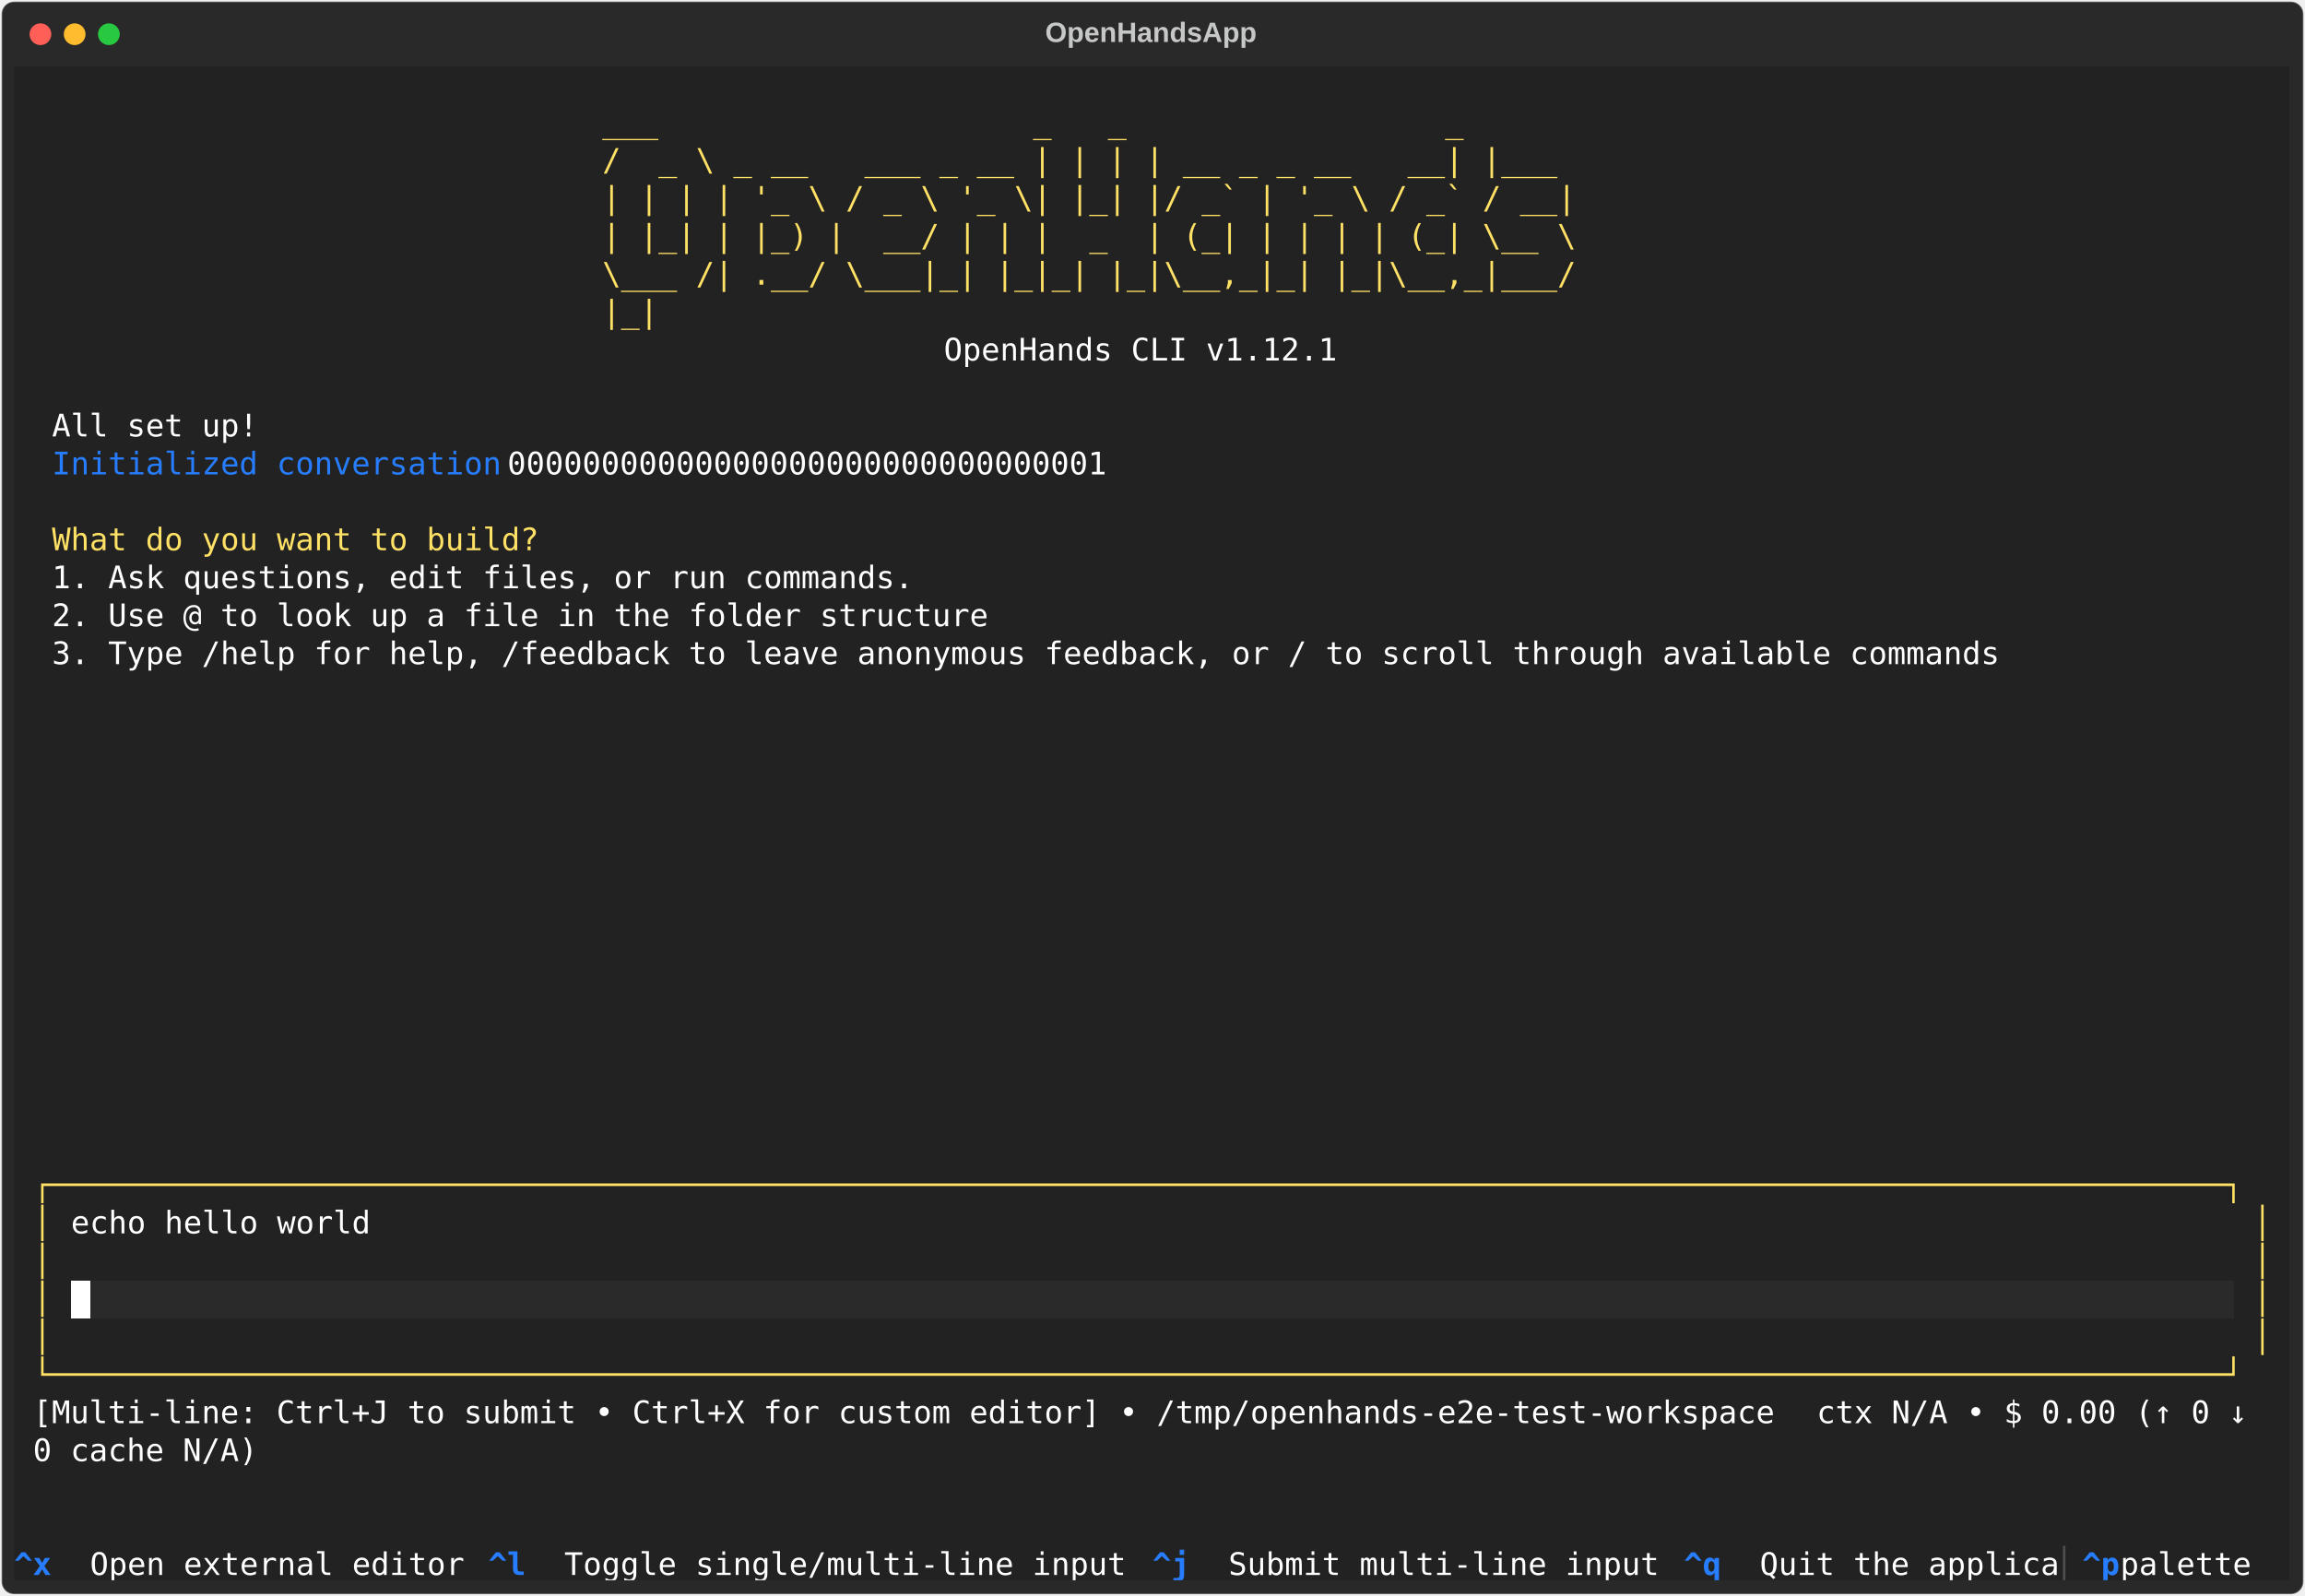
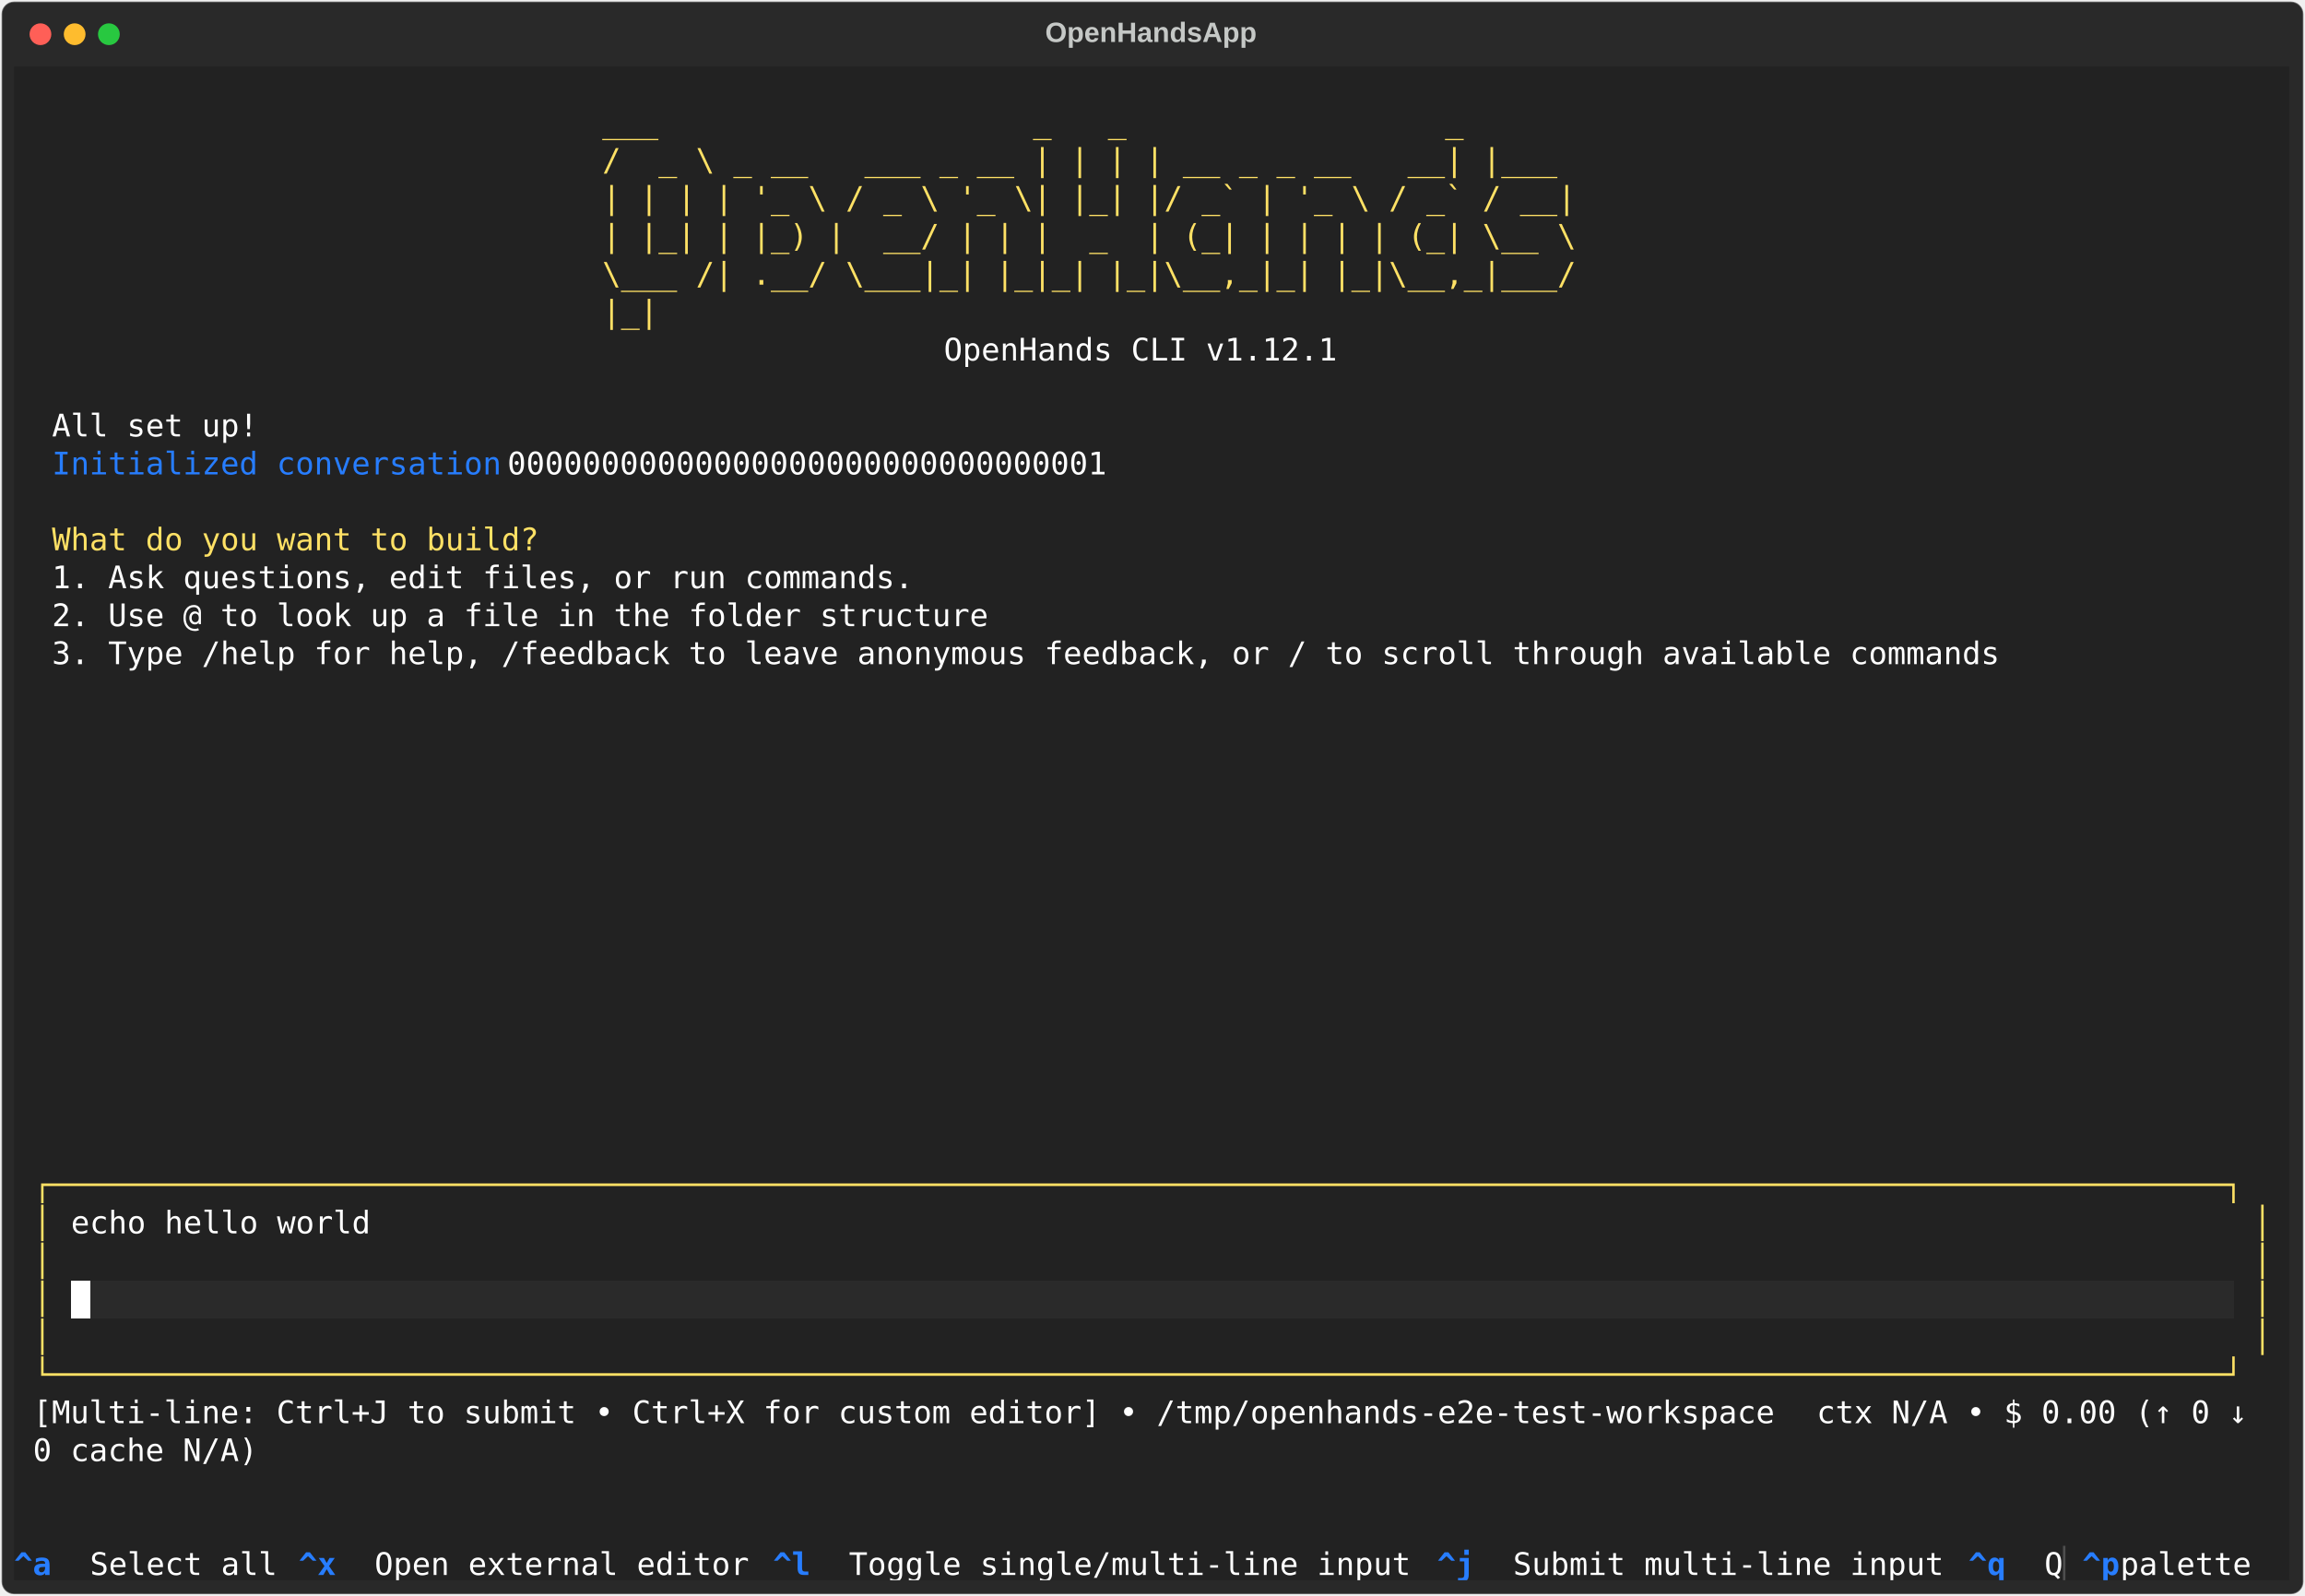
<svg xmlns="http://www.w3.org/2000/svg" class="rich-terminal" viewBox="0 0 1482 1026.0">
  <style>

    @font-face {
        font-family: "Fira Code";
        src: local("FiraCode-Regular"),
                url("https://cdnjs.cloudflare.com/ajax/libs/firacode/6.2.0/woff2/FiraCode-Regular.woff2") format("woff2"),
                url("https://cdnjs.cloudflare.com/ajax/libs/firacode/6.2.0/woff/FiraCode-Regular.woff") format("woff");
        font-style: normal;
        font-weight: 400;
    }
    @font-face {
        font-family: "Fira Code";
        src: local("FiraCode-Bold"),
                url("https://cdnjs.cloudflare.com/ajax/libs/firacode/6.2.0/woff2/FiraCode-Bold.woff2") format("woff2"),
                url("https://cdnjs.cloudflare.com/ajax/libs/firacode/6.2.0/woff/FiraCode-Bold.woff") format("woff");
        font-style: bold;
        font-weight: 700;
    }

    .terminal-matrix {
        font-family: Fira Code, monospace;
        font-size: 20px;
        line-height: 24.4px;
        font-variant-east-asian: full-width;
    }

    .terminal-title {
        font-size: 18px;
        font-weight: bold;
        font-family: arial;
    }

    .terminal-r1 { fill: #c5c8c6 }
.terminal-r2 { fill: #ffe165 }
.terminal-r3 { fill: #ffffff }
.terminal-r4 { fill: #277dff }
.terminal-r5 { fill: #fee165 }
.terminal-r6 { fill: #222222 }
.terminal-r7 { fill: #277dff;font-weight: bold }
.terminal-r8 { fill: #4e4e4e }
    </style>
  <defs>
    <clipPath id="terminal-clip-terminal">
      <rect x="0" y="0" width="1463.0" height="975.0" />
    </clipPath>
    <clipPath id="terminal-line-0">
      <rect x="0" y="1.5" width="1464" height="24.65" />
    </clipPath>
    <clipPath id="terminal-line-1">
      <rect x="0" y="25.9" width="1464" height="24.65" />
    </clipPath>
    <clipPath id="terminal-line-2">
      <rect x="0" y="50.3" width="1464" height="24.65" />
    </clipPath>
    <clipPath id="terminal-line-3">
      <rect x="0" y="74.7" width="1464" height="24.65" />
    </clipPath>
    <clipPath id="terminal-line-4">
      <rect x="0" y="99.1" width="1464" height="24.65" />
    </clipPath>
    <clipPath id="terminal-line-5">
      <rect x="0" y="123.5" width="1464" height="24.65" />
    </clipPath>
    <clipPath id="terminal-line-6">
      <rect x="0" y="147.9" width="1464" height="24.65" />
    </clipPath>
    <clipPath id="terminal-line-7">
      <rect x="0" y="172.3" width="1464" height="24.65" />
    </clipPath>
    <clipPath id="terminal-line-8">
      <rect x="0" y="196.7" width="1464" height="24.65" />
    </clipPath>
    <clipPath id="terminal-line-9">
      <rect x="0" y="221.1" width="1464" height="24.65" />
    </clipPath>
    <clipPath id="terminal-line-10">
      <rect x="0" y="245.5" width="1464" height="24.65" />
    </clipPath>
    <clipPath id="terminal-line-11">
      <rect x="0" y="269.9" width="1464" height="24.65" />
    </clipPath>
    <clipPath id="terminal-line-12">
      <rect x="0" y="294.3" width="1464" height="24.65" />
    </clipPath>
    <clipPath id="terminal-line-13">
      <rect x="0" y="318.7" width="1464" height="24.65" />
    </clipPath>
    <clipPath id="terminal-line-14">
      <rect x="0" y="343.1" width="1464" height="24.65" />
    </clipPath>
    <clipPath id="terminal-line-15">
      <rect x="0" y="367.5" width="1464" height="24.65" />
    </clipPath>
    <clipPath id="terminal-line-16">
      <rect x="0" y="391.9" width="1464" height="24.65" />
    </clipPath>
    <clipPath id="terminal-line-17">
      <rect x="0" y="416.3" width="1464" height="24.65" />
    </clipPath>
    <clipPath id="terminal-line-18">
      <rect x="0" y="440.7" width="1464" height="24.65" />
    </clipPath>
    <clipPath id="terminal-line-19">
      <rect x="0" y="465.1" width="1464" height="24.65" />
    </clipPath>
    <clipPath id="terminal-line-20">
      <rect x="0" y="489.5" width="1464" height="24.65" />
    </clipPath>
    <clipPath id="terminal-line-21">
      <rect x="0" y="513.9" width="1464" height="24.65" />
    </clipPath>
    <clipPath id="terminal-line-22">
      <rect x="0" y="538.3" width="1464" height="24.65" />
    </clipPath>
    <clipPath id="terminal-line-23">
      <rect x="0" y="562.7" width="1464" height="24.65" />
    </clipPath>
    <clipPath id="terminal-line-24">
      <rect x="0" y="587.1" width="1464" height="24.65" />
    </clipPath>
    <clipPath id="terminal-line-25">
      <rect x="0" y="611.5" width="1464" height="24.65" />
    </clipPath>
    <clipPath id="terminal-line-26">
      <rect x="0" y="635.9" width="1464" height="24.65" />
    </clipPath>
    <clipPath id="terminal-line-27">
      <rect x="0" y="660.3" width="1464" height="24.65" />
    </clipPath>
    <clipPath id="terminal-line-28">
      <rect x="0" y="684.7" width="1464" height="24.65" />
    </clipPath>
    <clipPath id="terminal-line-29">
      <rect x="0" y="709.1" width="1464" height="24.65" />
    </clipPath>
    <clipPath id="terminal-line-30">
      <rect x="0" y="733.5" width="1464" height="24.65" />
    </clipPath>
    <clipPath id="terminal-line-31">
      <rect x="0" y="757.9" width="1464" height="24.65" />
    </clipPath>
    <clipPath id="terminal-line-32">
      <rect x="0" y="782.3" width="1464" height="24.65" />
    </clipPath>
    <clipPath id="terminal-line-33">
      <rect x="0" y="806.7" width="1464" height="24.65" />
    </clipPath>
    <clipPath id="terminal-line-34">
      <rect x="0" y="831.1" width="1464" height="24.65" />
    </clipPath>
    <clipPath id="terminal-line-35">
      <rect x="0" y="855.5" width="1464" height="24.65" />
    </clipPath>
    <clipPath id="terminal-line-36">
      <rect x="0" y="879.9" width="1464" height="24.65" />
    </clipPath>
    <clipPath id="terminal-line-37">
      <rect x="0" y="904.3" width="1464" height="24.65" />
    </clipPath>
    <clipPath id="terminal-line-38">
      <rect x="0" y="928.7" width="1464" height="24.65" />
    </clipPath>
  </defs>
  <rect fill="#292929" stroke="rgba(255,255,255,0.35)" stroke-width="1" x="1" y="1" width="1480" height="1024" rx="8" />
  <text class="terminal-title" fill="#c5c8c6" text-anchor="middle" x="740" y="27">OpenHandsApp</text>
  <g transform="translate(26,22)">
    <circle cx="0" cy="0" r="7" fill="#ff5f57" />
    <circle cx="22" cy="0" r="7" fill="#febc2e" />
    <circle cx="44" cy="0" r="7" fill="#28c840" />
  </g>
  <g transform="translate(9, 41)" clip-path="url(#terminal-clip-terminal)">
    <rect fill="#222222" x="0" y="1.5" width="1464" height="24.65" shape-rendering="crispEdges" />
    <rect fill="#222222" x="0" y="25.9" width="378.2" height="24.65" shape-rendering="crispEdges" />
    <rect fill="#222222" x="378.2" y="25.9" width="695.4" height="24.65" shape-rendering="crispEdges" />
    <rect fill="#222222" x="1073.6" y="25.9" width="390.4" height="24.65" shape-rendering="crispEdges" />
    <rect fill="#222222" x="0" y="50.3" width="378.2" height="24.65" shape-rendering="crispEdges" />
    <rect fill="#222222" x="378.2" y="50.3" width="695.4" height="24.65" shape-rendering="crispEdges" />
    <rect fill="#222222" x="1073.6" y="50.3" width="390.4" height="24.65" shape-rendering="crispEdges" />
    <rect fill="#222222" x="0" y="74.7" width="378.2" height="24.65" shape-rendering="crispEdges" />
    <rect fill="#222222" x="378.2" y="74.7" width="695.4" height="24.65" shape-rendering="crispEdges" />
    <rect fill="#222222" x="1073.6" y="74.7" width="390.4" height="24.65" shape-rendering="crispEdges" />
    <rect fill="#222222" x="0" y="99.1" width="378.2" height="24.65" shape-rendering="crispEdges" />
    <rect fill="#222222" x="378.2" y="99.1" width="695.4" height="24.65" shape-rendering="crispEdges" />
    <rect fill="#222222" x="1073.6" y="99.1" width="390.4" height="24.65" shape-rendering="crispEdges" />
    <rect fill="#222222" x="0" y="123.5" width="378.2" height="24.65" shape-rendering="crispEdges" />
    <rect fill="#222222" x="378.2" y="123.5" width="695.4" height="24.65" shape-rendering="crispEdges" />
    <rect fill="#222222" x="1073.6" y="123.5" width="390.4" height="24.65" shape-rendering="crispEdges" />
    <rect fill="#222222" x="0" y="147.9" width="378.2" height="24.65" shape-rendering="crispEdges" />
    <rect fill="#222222" x="378.2" y="147.9" width="695.4" height="24.65" shape-rendering="crispEdges" />
    <rect fill="#222222" x="1073.6" y="147.9" width="390.4" height="24.65" shape-rendering="crispEdges" />
    <rect fill="#222222" x="0" y="172.3" width="597.8" height="24.65" shape-rendering="crispEdges" />
    <rect fill="#222222" x="597.8" y="172.3" width="256.2" height="24.65" shape-rendering="crispEdges" />
    <rect fill="#222222" x="854" y="172.3" width="610" height="24.65" shape-rendering="crispEdges" />
    <rect fill="#222222" x="0" y="196.7" width="1464" height="24.65" shape-rendering="crispEdges" />
    <rect fill="#222222" x="0" y="221.1" width="24.4" height="24.65" shape-rendering="crispEdges" />
    <rect fill="#222222" x="24.4" y="221.1" width="134.2" height="24.65" shape-rendering="crispEdges" />
    <rect fill="#222222" x="158.6" y="221.1" width="1305.4" height="24.65" shape-rendering="crispEdges" />
    <rect fill="#222222" x="0" y="245.5" width="24.4" height="24.65" shape-rendering="crispEdges" />
    <rect fill="#222222" x="24.4" y="245.5" width="292.8" height="24.65" shape-rendering="crispEdges" />
    <rect fill="#222222" x="317.2" y="245.5" width="402.6" height="24.65" shape-rendering="crispEdges" />
    <rect fill="#222222" x="719.8" y="245.5" width="744.2" height="24.65" shape-rendering="crispEdges" />
    <rect fill="#222222" x="0" y="269.9" width="1464" height="24.65" shape-rendering="crispEdges" />
    <rect fill="#222222" x="0" y="294.3" width="24.4" height="24.65" shape-rendering="crispEdges" />
    <rect fill="#222222" x="24.4" y="294.3" width="317.2" height="24.65" shape-rendering="crispEdges" />
    <rect fill="#222222" x="341.6" y="294.3" width="1122.4" height="24.65" shape-rendering="crispEdges" />
    <rect fill="#222222" x="0" y="318.7" width="24.4" height="24.65" shape-rendering="crispEdges" />
    <rect fill="#222222" x="24.4" y="318.7" width="561.2" height="24.65" shape-rendering="crispEdges" />
    <rect fill="#222222" x="585.6" y="318.7" width="878.4" height="24.65" shape-rendering="crispEdges" />
    <rect fill="#222222" x="0" y="343.1" width="24.4" height="24.65" shape-rendering="crispEdges" />
    <rect fill="#222222" x="24.4" y="343.1" width="610" height="24.65" shape-rendering="crispEdges" />
    <rect fill="#222222" x="634.4" y="343.1" width="829.6" height="24.65" shape-rendering="crispEdges" />
    <rect fill="#222222" x="0" y="367.5" width="24.4" height="24.65" shape-rendering="crispEdges" />
    <rect fill="#222222" x="24.4" y="367.5" width="1268.8" height="24.65" shape-rendering="crispEdges" />
    <rect fill="#222222" x="1293.2" y="367.5" width="170.8" height="24.65" shape-rendering="crispEdges" />
    <rect fill="#222222" x="0" y="391.9" width="1464" height="24.65" shape-rendering="crispEdges" />
    <rect fill="#222222" x="0" y="416.3" width="1464" height="24.65" shape-rendering="crispEdges" />
    <rect fill="#222222" x="0" y="440.7" width="1464" height="24.65" shape-rendering="crispEdges" />
    <rect fill="#222222" x="0" y="465.1" width="1464" height="24.65" shape-rendering="crispEdges" />
    <rect fill="#222222" x="0" y="489.5" width="1464" height="24.65" shape-rendering="crispEdges" />
    <rect fill="#222222" x="0" y="513.9" width="1464" height="24.65" shape-rendering="crispEdges" />
    <rect fill="#222222" x="0" y="538.3" width="1464" height="24.65" shape-rendering="crispEdges" />
    <rect fill="#222222" x="0" y="562.7" width="1464" height="24.65" shape-rendering="crispEdges" />
    <rect fill="#222222" x="0" y="587.1" width="1464" height="24.65" shape-rendering="crispEdges" />
    <rect fill="#222222" x="0" y="611.5" width="1464" height="24.65" shape-rendering="crispEdges" />
    <rect fill="#222222" x="0" y="635.9" width="1464" height="24.65" shape-rendering="crispEdges" />
    <rect fill="#222222" x="0" y="660.3" width="1464" height="24.65" shape-rendering="crispEdges" />
    <rect fill="#222222" x="0" y="684.7" width="12.2" height="24.65" shape-rendering="crispEdges" />
    <rect fill="#222222" x="12.2" y="684.7" width="12.2" height="24.65" shape-rendering="crispEdges" />
    <rect fill="#222222" x="24.4" y="684.7" width="1439.6" height="24.65" shape-rendering="crispEdges" />
    <rect fill="#222222" x="0" y="709.1" width="12.2" height="24.65" shape-rendering="crispEdges" />
    <rect fill="#222222" x="12.2" y="709.1" width="1439.6" height="24.65" shape-rendering="crispEdges" />
    <rect fill="#222222" x="1451.8" y="709.1" width="12.2" height="24.65" shape-rendering="crispEdges" />
    <rect fill="#222222" x="0" y="733.5" width="12.2" height="24.65" shape-rendering="crispEdges" />
    <rect fill="#222222" x="12.2" y="733.5" width="12.2" height="24.65" shape-rendering="crispEdges" />
    <rect fill="#222222" x="24.4" y="733.5" width="12.2" height="24.65" shape-rendering="crispEdges" />
    <rect fill="#222222" x="36.6" y="733.5" width="1390.8" height="24.65" shape-rendering="crispEdges" />
    <rect fill="#222222" x="1427.4" y="733.5" width="12.2" height="24.65" shape-rendering="crispEdges" />
    <rect fill="#222222" x="1439.6" y="733.5" width="12.2" height="24.65" shape-rendering="crispEdges" />
    <rect fill="#222222" x="1451.8" y="733.5" width="12.2" height="24.65" shape-rendering="crispEdges" />
    <rect fill="#222222" x="0" y="757.9" width="12.2" height="24.65" shape-rendering="crispEdges" />
    <rect fill="#222222" x="12.2" y="757.9" width="12.2" height="24.65" shape-rendering="crispEdges" />
    <rect fill="#222222" x="24.4" y="757.9" width="12.2" height="24.65" shape-rendering="crispEdges" />
    <rect fill="#222222" x="36.6" y="757.9" width="1390.8" height="24.65" shape-rendering="crispEdges" />
    <rect fill="#222222" x="1427.4" y="757.9" width="12.2" height="24.65" shape-rendering="crispEdges" />
    <rect fill="#222222" x="1439.6" y="757.9" width="12.2" height="24.65" shape-rendering="crispEdges" />
    <rect fill="#222222" x="1451.8" y="757.9" width="12.2" height="24.65" shape-rendering="crispEdges" />
    <rect fill="#222222" x="0" y="782.3" width="12.2" height="24.65" shape-rendering="crispEdges" />
    <rect fill="#222222" x="12.2" y="782.3" width="12.2" height="24.65" shape-rendering="crispEdges" />
    <rect fill="#222222" x="24.4" y="782.3" width="12.2" height="24.65" shape-rendering="crispEdges" />
    <rect fill="#ffffff" x="36.6" y="782.3" width="12.2" height="24.65" shape-rendering="crispEdges" />
    <rect fill="#2a2a2a" x="48.8" y="782.3" width="1378.6" height="24.65" shape-rendering="crispEdges" />
    <rect fill="#222222" x="1427.4" y="782.3" width="12.2" height="24.65" shape-rendering="crispEdges" />
    <rect fill="#222222" x="1439.6" y="782.3" width="12.2" height="24.65" shape-rendering="crispEdges" />
    <rect fill="#222222" x="1451.8" y="782.3" width="12.2" height="24.65" shape-rendering="crispEdges" />
    <rect fill="#222222" x="0" y="806.7" width="12.2" height="24.65" shape-rendering="crispEdges" />
    <rect fill="#222222" x="12.2" y="806.7" width="12.2" height="24.65" shape-rendering="crispEdges" />
    <rect fill="#222222" x="24.4" y="806.7" width="12.2" height="24.65" shape-rendering="crispEdges" />
    <rect fill="#222222" x="36.6" y="806.7" width="1390.8" height="24.65" shape-rendering="crispEdges" />
    <rect fill="#222222" x="1427.4" y="806.7" width="12.2" height="24.65" shape-rendering="crispEdges" />
    <rect fill="#222222" x="1439.6" y="806.7" width="12.2" height="24.65" shape-rendering="crispEdges" />
    <rect fill="#222222" x="1451.8" y="806.7" width="12.2" height="24.65" shape-rendering="crispEdges" />
    <rect fill="#222222" x="0" y="831.1" width="12.2" height="24.65" shape-rendering="crispEdges" />
    <rect fill="#222222" x="12.2" y="831.1" width="1439.6" height="24.65" shape-rendering="crispEdges" />
    <rect fill="#222222" x="1451.8" y="831.1" width="12.2" height="24.65" shape-rendering="crispEdges" />
    <rect fill="#222222" x="0" y="855.5" width="12.2" height="24.65" shape-rendering="crispEdges" />
    <rect fill="#222222" x="12.2" y="855.5" width="1146.8" height="24.65" shape-rendering="crispEdges" />
    <rect fill="#222222" x="1159" y="855.5" width="280.6" height="24.65" shape-rendering="crispEdges" />
    <rect fill="#222222" x="1439.6" y="855.5" width="24.4" height="24.65" shape-rendering="crispEdges" />
    <rect fill="#222222" x="0" y="879.9" width="12.2" height="24.65" shape-rendering="crispEdges" />
    <rect fill="#222222" x="12.2" y="879.9" width="146.4" height="24.65" shape-rendering="crispEdges" />
    <rect fill="#222222" x="158.6" y="879.9" width="1305.4" height="24.65" shape-rendering="crispEdges" />
    <rect fill="#222222" x="0" y="904.3" width="1464" height="24.65" shape-rendering="crispEdges" />
    <rect fill="#222222" x="0" y="928.7" width="1464" height="24.65" shape-rendering="crispEdges" />
    <rect fill="#222222" x="0" y="953.1" width="48.8" height="24.65" shape-rendering="crispEdges" />
-     <rect fill="#222222" x="48.8" y="953.1" width="256.2" height="24.65" shape-rendering="crispEdges" />
-     <rect fill="#222222" x="305" y="953.1" width="48.8" height="24.65" shape-rendering="crispEdges" />
-     <rect fill="#222222" x="353.8" y="953.1" width="378.2" height="24.65" shape-rendering="crispEdges" />
-     <rect fill="#222222" x="732" y="953.1" width="48.8" height="24.65" shape-rendering="crispEdges" />
-     <rect fill="#222222" x="780.8" y="953.1" width="292.8" height="24.65" shape-rendering="crispEdges" />
-     <rect fill="#222222" x="1073.6" y="953.1" width="48.8" height="24.65" shape-rendering="crispEdges" />
-     <rect fill="#222222" x="1122.4" y="953.1" width="195.2" height="24.65" shape-rendering="crispEdges" />
+     <rect fill="#222222" x="48.8" y="953.1" width="134.2" height="24.65" shape-rendering="crispEdges" />
+     <rect fill="#222222" x="183" y="953.1" width="48.8" height="24.65" shape-rendering="crispEdges" />
+     <rect fill="#222222" x="231.8" y="953.1" width="256.2" height="24.65" shape-rendering="crispEdges" />
+     <rect fill="#222222" x="488" y="953.1" width="48.8" height="24.65" shape-rendering="crispEdges" />
+     <rect fill="#222222" x="536.8" y="953.1" width="378.2" height="24.65" shape-rendering="crispEdges" />
+     <rect fill="#222222" x="915" y="953.1" width="48.8" height="24.65" shape-rendering="crispEdges" />
+     <rect fill="#222222" x="963.8" y="953.1" width="292.8" height="24.65" shape-rendering="crispEdges" />
+     <rect fill="#222222" x="1256.6" y="953.1" width="48.8" height="24.65" shape-rendering="crispEdges" />
+     <rect fill="#222222" x="1305.4" y="953.1" width="12.2" height="24.65" shape-rendering="crispEdges" />
    <rect fill="#222222" x="1317.6" y="953.1" width="12.2" height="24.65" shape-rendering="crispEdges" />
    <rect fill="#222222" x="1329.8" y="953.1" width="24.4" height="24.65" shape-rendering="crispEdges" />
    <rect fill="#222222" x="1354.2" y="953.1" width="97.6" height="24.65" shape-rendering="crispEdges" />
    <rect fill="#222222" x="1451.8" y="953.1" width="12.2" height="24.65" shape-rendering="crispEdges" />
    <g class="terminal-matrix">
      <text class="terminal-r1" x="1464" y="20" textLength="12.2" clip-path="url(#terminal-line-0)">
</text>
      <text class="terminal-r2" x="378.2" y="44.4" textLength="695.4" clip-path="url(#terminal-line-1)">     ___                    _   _                 _      </text>
      <text class="terminal-r1" x="1464" y="44.4" textLength="12.2" clip-path="url(#terminal-line-1)">
</text>
      <text class="terminal-r2" x="378.2" y="68.8" textLength="695.4" clip-path="url(#terminal-line-2)">    /  _ \ _ __   ___ _ __ | | | | __ _ _ __   __| |___  </text>
      <text class="terminal-r1" x="1464" y="68.8" textLength="12.2" clip-path="url(#terminal-line-2)">
</text>
      <text class="terminal-r2" x="378.2" y="93.2" textLength="695.4" clip-path="url(#terminal-line-3)">    | | | | '_ \ / _ \ '_ \| |_| |/ _` | '_ \ / _` / __| </text>
      <text class="terminal-r1" x="1464" y="93.2" textLength="12.2" clip-path="url(#terminal-line-3)">
</text>
      <text class="terminal-r2" x="378.2" y="117.6" textLength="695.4" clip-path="url(#terminal-line-4)">    | |_| | |_) |  __/ | | |  _  | (_| | | | | (_| \__ \ </text>
      <text class="terminal-r1" x="1464" y="117.6" textLength="12.2" clip-path="url(#terminal-line-4)">
</text>
      <text class="terminal-r2" x="378.2" y="142" textLength="695.4" clip-path="url(#terminal-line-5)">    \___ /| .__/ \___|_| |_|_| |_|\__,_|_| |_|\__,_|___/ </text>
      <text class="terminal-r1" x="1464" y="142" textLength="12.2" clip-path="url(#terminal-line-5)">
</text>
      <text class="terminal-r2" x="378.2" y="166.4" textLength="695.4" clip-path="url(#terminal-line-6)">          |_|                                            </text>
      <text class="terminal-r1" x="1464" y="166.4" textLength="12.2" clip-path="url(#terminal-line-6)">
</text>
      <text class="terminal-r3" x="597.8" y="190.8" textLength="256.2" clip-path="url(#terminal-line-7)">OpenHands CLI v1.12.1</text>
      <text class="terminal-r1" x="1464" y="190.8" textLength="12.2" clip-path="url(#terminal-line-7)">
</text>
      <text class="terminal-r1" x="1464" y="215.2" textLength="12.2" clip-path="url(#terminal-line-8)">
</text>
      <text class="terminal-r3" x="24.4" y="239.6" textLength="134.2" clip-path="url(#terminal-line-9)">All set up!</text>
      <text class="terminal-r1" x="1464" y="239.6" textLength="12.2" clip-path="url(#terminal-line-9)">
</text>
      <text class="terminal-r4" x="24.4" y="264" textLength="292.8" clip-path="url(#terminal-line-10)">Initialized conversation</text>
      <text class="terminal-r3" x="317.2" y="264" textLength="402.6" clip-path="url(#terminal-line-10)"> 00000000000000000000000000000001</text>
      <text class="terminal-r1" x="1464" y="264" textLength="12.2" clip-path="url(#terminal-line-10)">
</text>
      <text class="terminal-r1" x="1464" y="288.4" textLength="12.2" clip-path="url(#terminal-line-11)">
</text>
      <text class="terminal-r2" x="24.4" y="312.8" textLength="317.2" clip-path="url(#terminal-line-12)">What do you want to build?</text>
      <text class="terminal-r1" x="1464" y="312.8" textLength="12.2" clip-path="url(#terminal-line-12)">
</text>
      <text class="terminal-r3" x="24.4" y="337.2" textLength="561.2" clip-path="url(#terminal-line-13)">1. Ask questions, edit files, or run commands.</text>
      <text class="terminal-r1" x="1464" y="337.2" textLength="12.2" clip-path="url(#terminal-line-13)">
</text>
      <text class="terminal-r3" x="24.4" y="361.6" textLength="610" clip-path="url(#terminal-line-14)">2. Use @ to look up a file in the folder structure</text>
      <text class="terminal-r1" x="1464" y="361.6" textLength="12.2" clip-path="url(#terminal-line-14)">
</text>
      <text class="terminal-r3" x="24.4" y="386" textLength="1268.8" clip-path="url(#terminal-line-15)">3. Type /help for help, /feedback to leave anonymous feedback, or / to scroll through available commands</text>
      <text class="terminal-r1" x="1464" y="386" textLength="12.2" clip-path="url(#terminal-line-15)">
</text>
      <text class="terminal-r1" x="1464" y="410.4" textLength="12.2" clip-path="url(#terminal-line-16)">
</text>
      <text class="terminal-r1" x="1464" y="434.8" textLength="12.2" clip-path="url(#terminal-line-17)">
</text>
      <text class="terminal-r1" x="1464" y="459.2" textLength="12.2" clip-path="url(#terminal-line-18)">
</text>
      <text class="terminal-r1" x="1464" y="483.6" textLength="12.2" clip-path="url(#terminal-line-19)">
</text>
      <text class="terminal-r1" x="1464" y="508" textLength="12.2" clip-path="url(#terminal-line-20)">
</text>
      <text class="terminal-r1" x="1464" y="532.4" textLength="12.2" clip-path="url(#terminal-line-21)">
</text>
      <text class="terminal-r1" x="1464" y="556.8" textLength="12.2" clip-path="url(#terminal-line-22)">
</text>
      <text class="terminal-r1" x="1464" y="581.2" textLength="12.2" clip-path="url(#terminal-line-23)">
</text>
      <text class="terminal-r1" x="1464" y="605.6" textLength="12.2" clip-path="url(#terminal-line-24)">
</text>
      <text class="terminal-r1" x="1464" y="630" textLength="12.2" clip-path="url(#terminal-line-25)">
</text>
      <text class="terminal-r1" x="1464" y="654.4" textLength="12.2" clip-path="url(#terminal-line-26)">
</text>
      <text class="terminal-r1" x="1464" y="678.8" textLength="12.2" clip-path="url(#terminal-line-27)">
</text>
      <text class="terminal-r1" x="1464" y="703.2" textLength="12.2" clip-path="url(#terminal-line-28)">
</text>
      <text class="terminal-r5" x="12.2" y="727.6" textLength="1439.6" clip-path="url(#terminal-line-29)">┌────────────────────────────────────────────────────────────────────────────────────────────────────────────────────┐</text>
      <text class="terminal-r1" x="1464" y="727.6" textLength="12.2" clip-path="url(#terminal-line-29)">
</text>
      <text class="terminal-r5" x="12.2" y="752" textLength="12.2" clip-path="url(#terminal-line-30)">│</text>
      <text class="terminal-r3" x="36.6" y="752" textLength="1390.8" clip-path="url(#terminal-line-30)">echo hello world                                                                                                  </text>
      <text class="terminal-r5" x="1439.6" y="752" textLength="12.2" clip-path="url(#terminal-line-30)">│</text>
      <text class="terminal-r1" x="1464" y="752" textLength="12.2" clip-path="url(#terminal-line-30)">
</text>
      <text class="terminal-r5" x="12.2" y="776.4" textLength="12.2" clip-path="url(#terminal-line-31)">│</text>
      <text class="terminal-r5" x="1439.6" y="776.4" textLength="12.2" clip-path="url(#terminal-line-31)">│</text>
      <text class="terminal-r1" x="1464" y="776.4" textLength="12.2" clip-path="url(#terminal-line-31)">
</text>
      <text class="terminal-r5" x="12.2" y="800.8" textLength="12.2" clip-path="url(#terminal-line-32)">│</text>
      <text class="terminal-r5" x="1439.6" y="800.8" textLength="12.2" clip-path="url(#terminal-line-32)">│</text>
      <text class="terminal-r1" x="1464" y="800.8" textLength="12.2" clip-path="url(#terminal-line-32)">
</text>
      <text class="terminal-r5" x="12.2" y="825.2" textLength="12.2" clip-path="url(#terminal-line-33)">│</text>
      <text class="terminal-r5" x="1439.6" y="825.2" textLength="12.2" clip-path="url(#terminal-line-33)">│</text>
      <text class="terminal-r1" x="1464" y="825.2" textLength="12.2" clip-path="url(#terminal-line-33)">
</text>
      <text class="terminal-r5" x="12.2" y="849.6" textLength="1439.6" clip-path="url(#terminal-line-34)">└────────────────────────────────────────────────────────────────────────────────────────────────────────────────────┘</text>
      <text class="terminal-r1" x="1464" y="849.6" textLength="12.2" clip-path="url(#terminal-line-34)">
</text>
      <text class="terminal-r3" x="12.2" y="874" textLength="1146.8" clip-path="url(#terminal-line-35)">[Multi-line: Ctrl+J to submit • Ctrl+X for custom editor] • /tmp/openhands-e2e-test-workspace </text>
      <text class="terminal-r3" x="1159" y="874" textLength="280.6" clip-path="url(#terminal-line-35)">ctx N/A • $ 0.00 (↑ 0 ↓</text>
      <text class="terminal-r1" x="1464" y="874" textLength="12.2" clip-path="url(#terminal-line-35)">
</text>
      <text class="terminal-r3" x="12.2" y="898.4" textLength="146.4" clip-path="url(#terminal-line-36)">0 cache N/A)</text>
      <text class="terminal-r1" x="1464" y="898.4" textLength="12.2" clip-path="url(#terminal-line-36)">
</text>
      <text class="terminal-r1" x="1464" y="922.8" textLength="12.2" clip-path="url(#terminal-line-37)">
</text>
      <text class="terminal-r1" x="1464" y="947.2" textLength="12.2" clip-path="url(#terminal-line-38)">
</text>
-       <text class="terminal-r7" x="0" y="971.6" textLength="48.8" clip-path="url(#terminal-line-39)"> ^x </text>
-       <text class="terminal-r3" x="48.8" y="971.6" textLength="256.2" clip-path="url(#terminal-line-39)">Open external editor </text>
-       <text class="terminal-r7" x="305" y="971.6" textLength="48.8" clip-path="url(#terminal-line-39)"> ^l </text>
-       <text class="terminal-r3" x="353.8" y="971.6" textLength="378.2" clip-path="url(#terminal-line-39)">Toggle single/multi-line input </text>
-       <text class="terminal-r7" x="732" y="971.6" textLength="48.8" clip-path="url(#terminal-line-39)"> ^j </text>
-       <text class="terminal-r3" x="780.8" y="971.6" textLength="292.8" clip-path="url(#terminal-line-39)">Submit multi-line input </text>
-       <text class="terminal-r7" x="1073.6" y="971.6" textLength="48.8" clip-path="url(#terminal-line-39)"> ^q </text>
-       <text class="terminal-r3" x="1122.4" y="971.6" textLength="195.2" clip-path="url(#terminal-line-39)">Quit the applica</text>
+       <text class="terminal-r7" x="0" y="971.6" textLength="48.8" clip-path="url(#terminal-line-39)"> ^a </text>
+       <text class="terminal-r3" x="48.8" y="971.6" textLength="134.2" clip-path="url(#terminal-line-39)">Select all </text>
+       <text class="terminal-r7" x="183" y="971.6" textLength="48.8" clip-path="url(#terminal-line-39)"> ^x </text>
+       <text class="terminal-r3" x="231.8" y="971.6" textLength="256.2" clip-path="url(#terminal-line-39)">Open external editor </text>
+       <text class="terminal-r7" x="488" y="971.6" textLength="48.8" clip-path="url(#terminal-line-39)"> ^l </text>
+       <text class="terminal-r3" x="536.8" y="971.6" textLength="378.2" clip-path="url(#terminal-line-39)">Toggle single/multi-line input </text>
+       <text class="terminal-r7" x="915" y="971.6" textLength="48.8" clip-path="url(#terminal-line-39)"> ^j </text>
+       <text class="terminal-r3" x="963.8" y="971.6" textLength="292.8" clip-path="url(#terminal-line-39)">Submit multi-line input </text>
+       <text class="terminal-r7" x="1256.6" y="971.6" textLength="48.8" clip-path="url(#terminal-line-39)"> ^q </text>
+       <text class="terminal-r3" x="1305.4" y="971.6" textLength="12.2" clip-path="url(#terminal-line-39)">Q</text>
      <text class="terminal-r8" x="1317.6" y="971.6" textLength="12.2" clip-path="url(#terminal-line-39)">▏</text>
      <text class="terminal-r7" x="1329.8" y="971.6" textLength="24.4" clip-path="url(#terminal-line-39)">^p</text>
      <text class="terminal-r3" x="1354.2" y="971.6" textLength="97.6" clip-path="url(#terminal-line-39)"> palette</text>
    </g>
  </g>
</svg>
